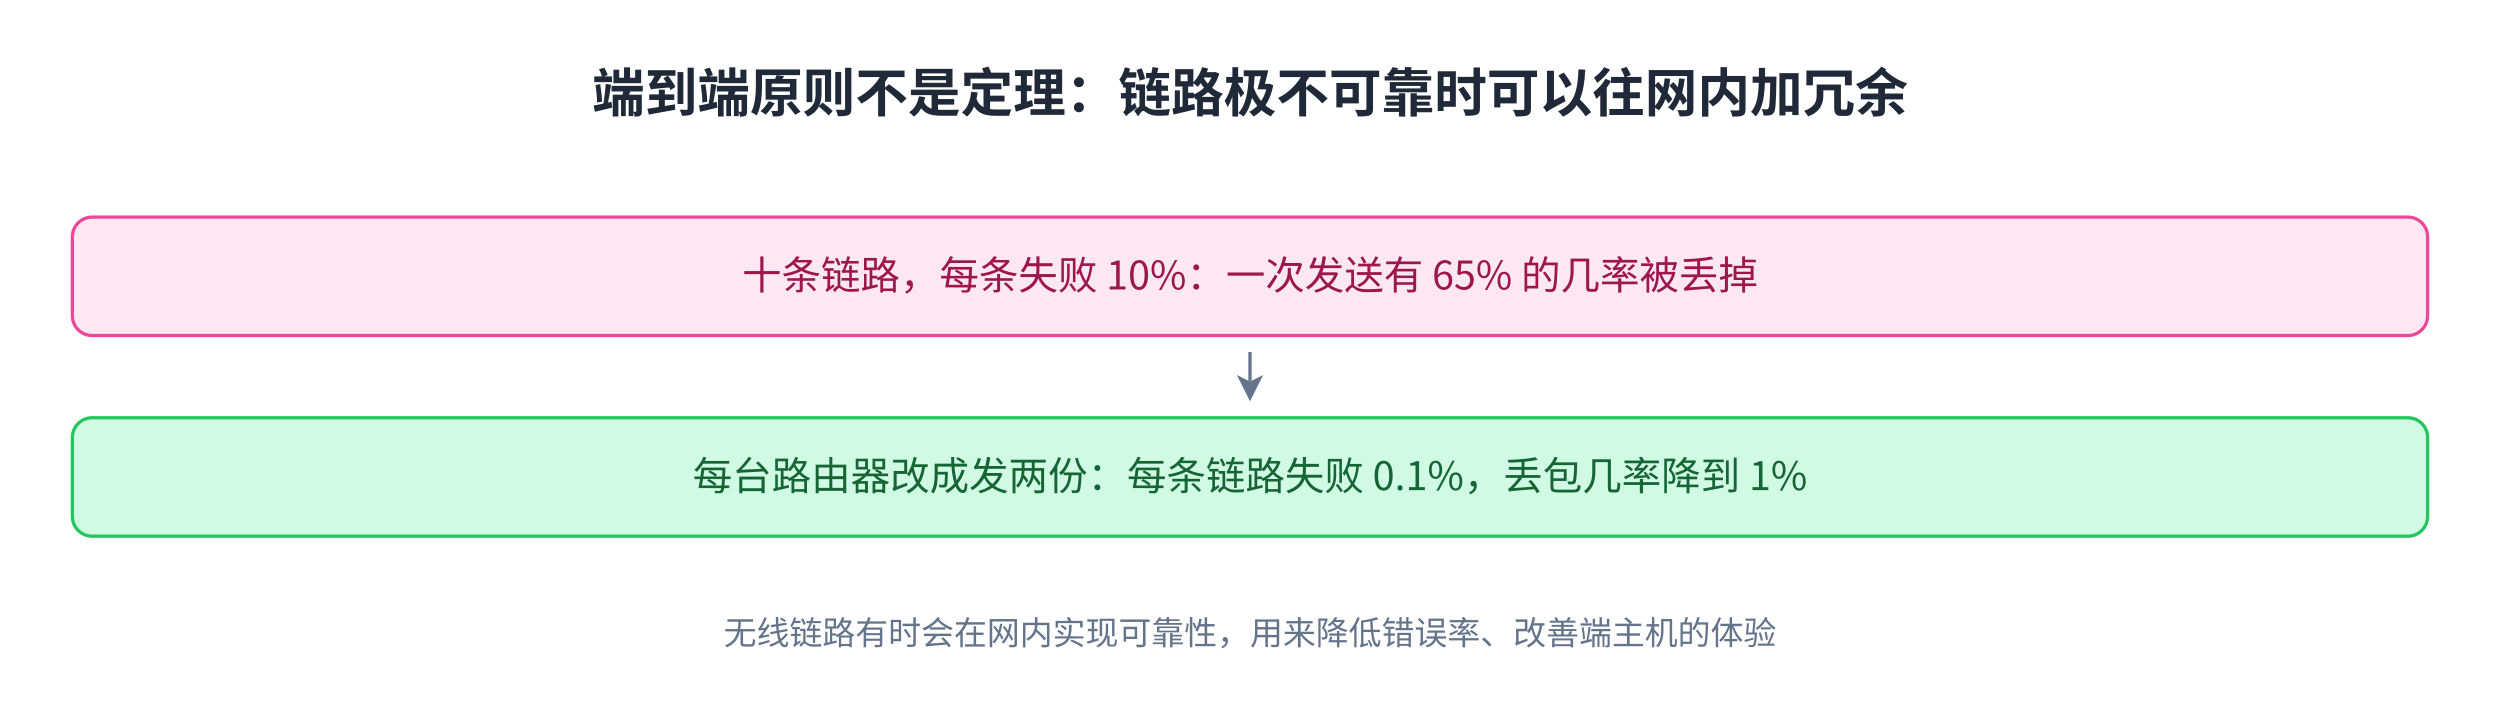
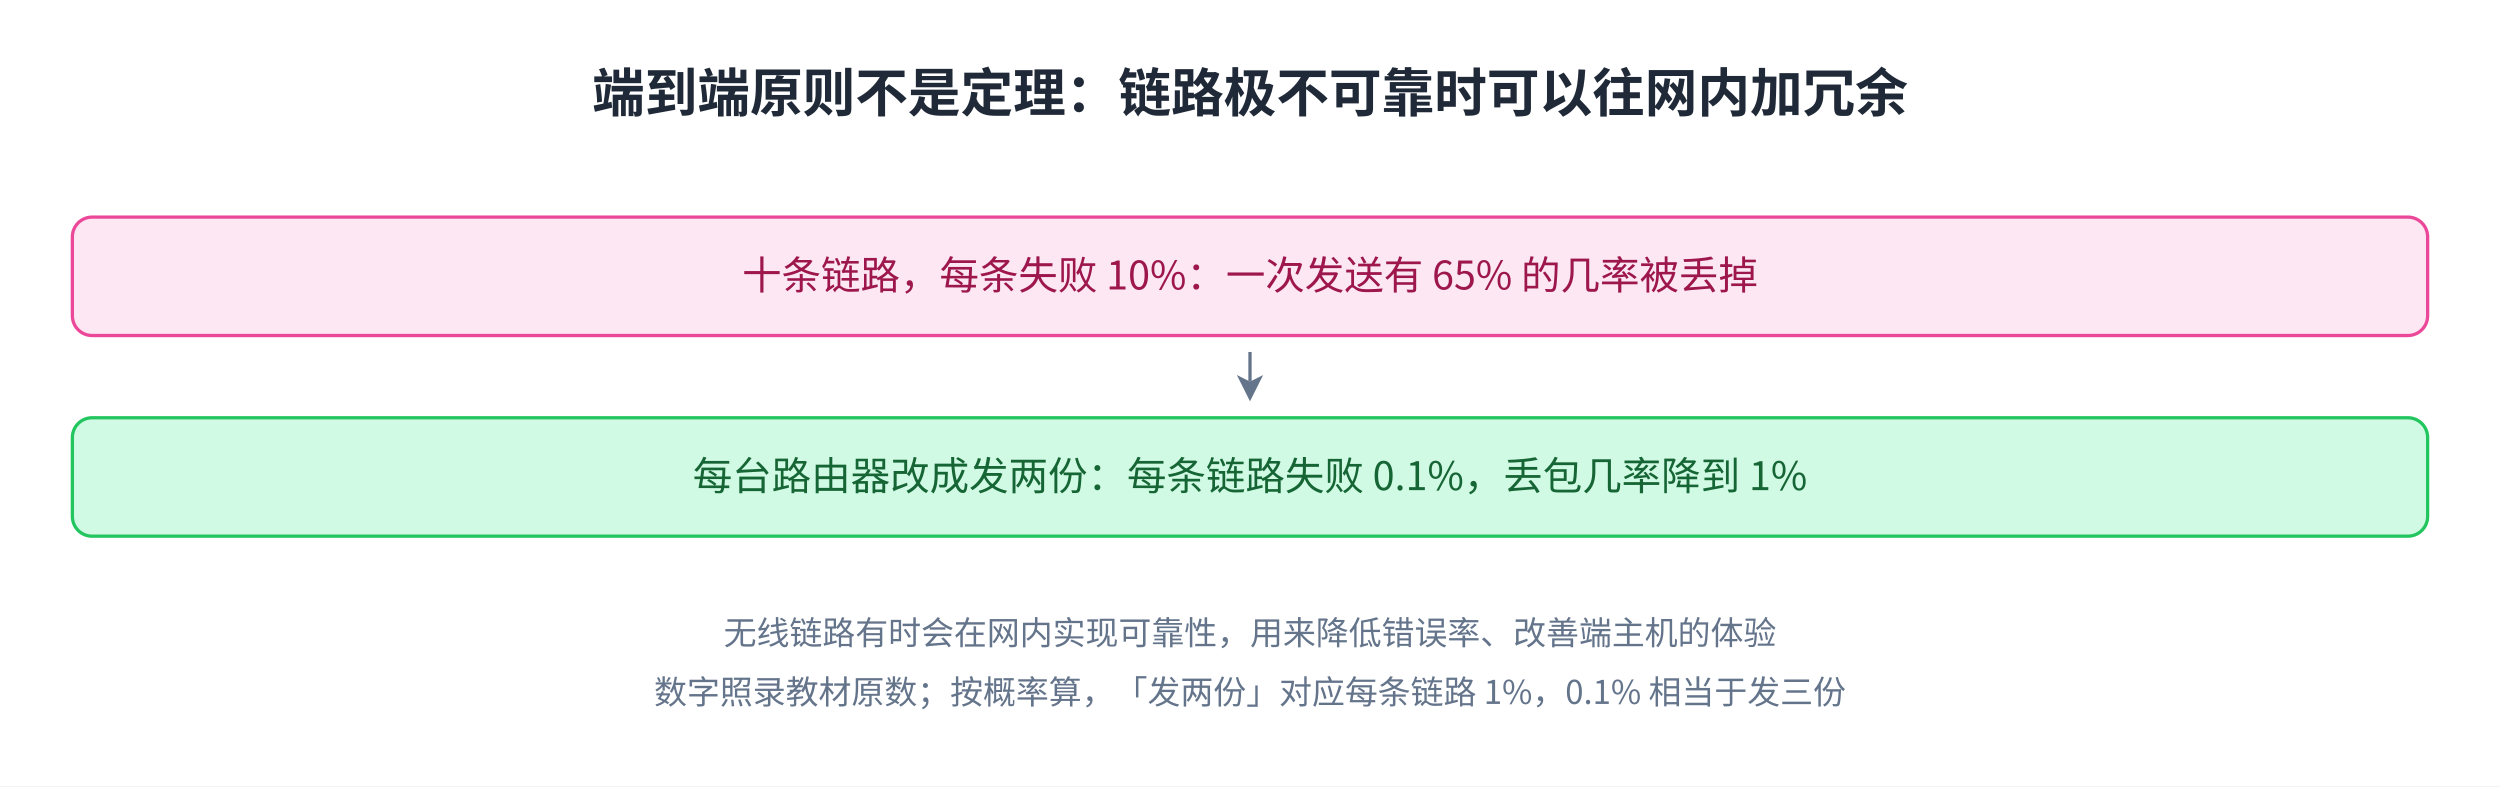
- <svg xmlns="http://www.w3.org/2000/svg" viewBox="0 0 760 221" width="760" height="221" role="img" aria-labelledby="fig-arch-8-title fig-arch-8-desc">
+ <svg xmlns="http://www.w3.org/2000/svg" viewBox="0 0 760 239" width="760" height="239" role="img" aria-labelledby="fig-arch-8-title fig-arch-8-desc">
  <defs>
    <style>
      text { font-family: 'PingFang SC', 'Microsoft YaHei', 'Noto Sans CJK SC', system-ui, sans-serif; }
    </style>
    <marker id="arrow" markerWidth="8" markerHeight="8" refX="2" refY="4" orient="auto" markerUnits="userSpaceOnUse">
      <path d="M0,0 L8,4 L0,8 L2,4 z" fill="#64748b" />
    </marker>
  </defs>
-   <rect x="0" y="0" width="760" height="221" fill="#ffffff" />
+   <rect x="0" y="0" width="760" height="239" fill="#ffffff" />
  <text x="380" y="34" font-size="16" font-weight="600" fill="#1f2937" text-anchor="middle">端到端原则不是定理：链路极不可靠时可以往网内加冗余</text>
  <rect x="22" y="66" width="716" height="36" rx="6" fill="#fce7f3" stroke="#ec4899" />
  <text x="380" y="88" font-size="12" fill="#9d174d" text-anchor="middle">十条链路，每条失败 10%：一次发送有 65% 的几率被丢掉</text>
  <path d="M380,107 L 380,116" fill="none" stroke="#64748b" marker-end="url(#arrow)" />
  <rect x="22" y="127" width="716" height="36" rx="6" fill="#d1fae5" stroke="#22c55e" />
  <text x="380" y="149" font-size="12" fill="#166534" text-anchor="middle">每台路由器改成发两份：每条链路失败 0.1%，丢包几率降到 1%</text>
  <text x="380" y="196" font-size="10" fill="#64748b" text-anchor="middle">无线链路有时会在网内实现可靠性，用来降低错误率、改善端主机的体验</text>
+   <text x="380" y="214" font-size="10" fill="#64748b" text-anchor="middle">数字照录教材原数；按概率算，「发两份」对应每条链路 1%，0.1% 相当于发三份</text>
</svg>
